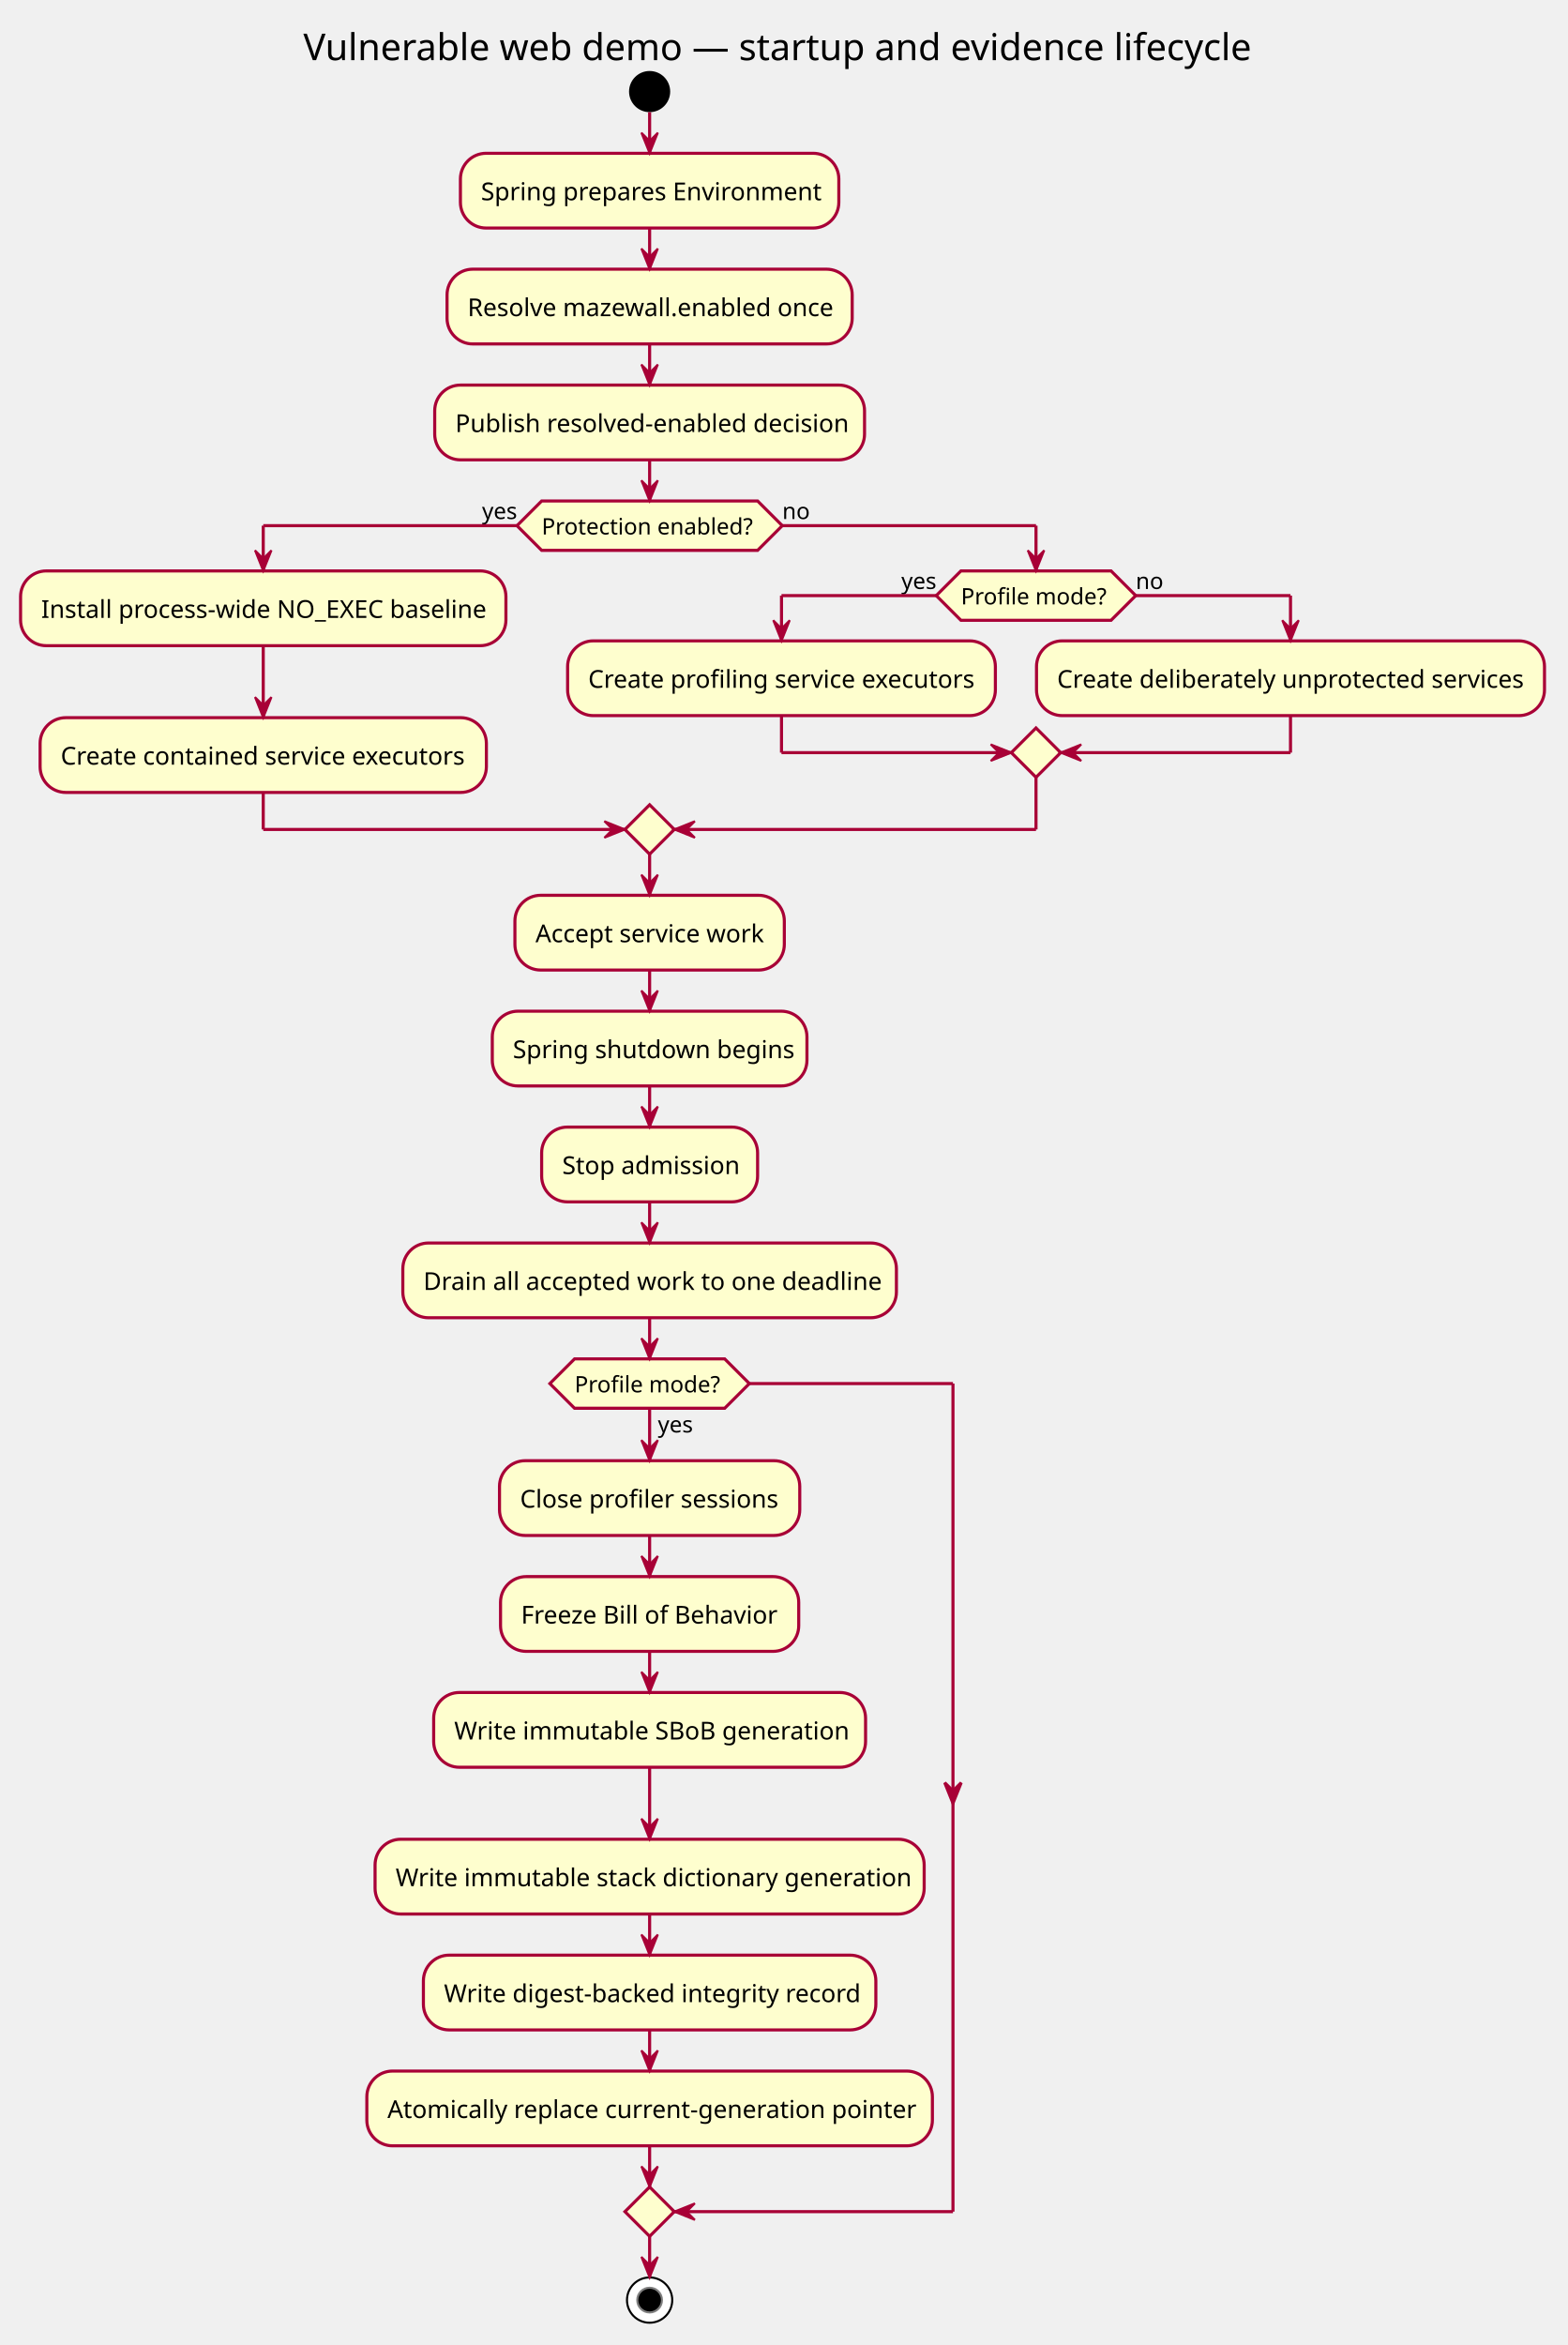
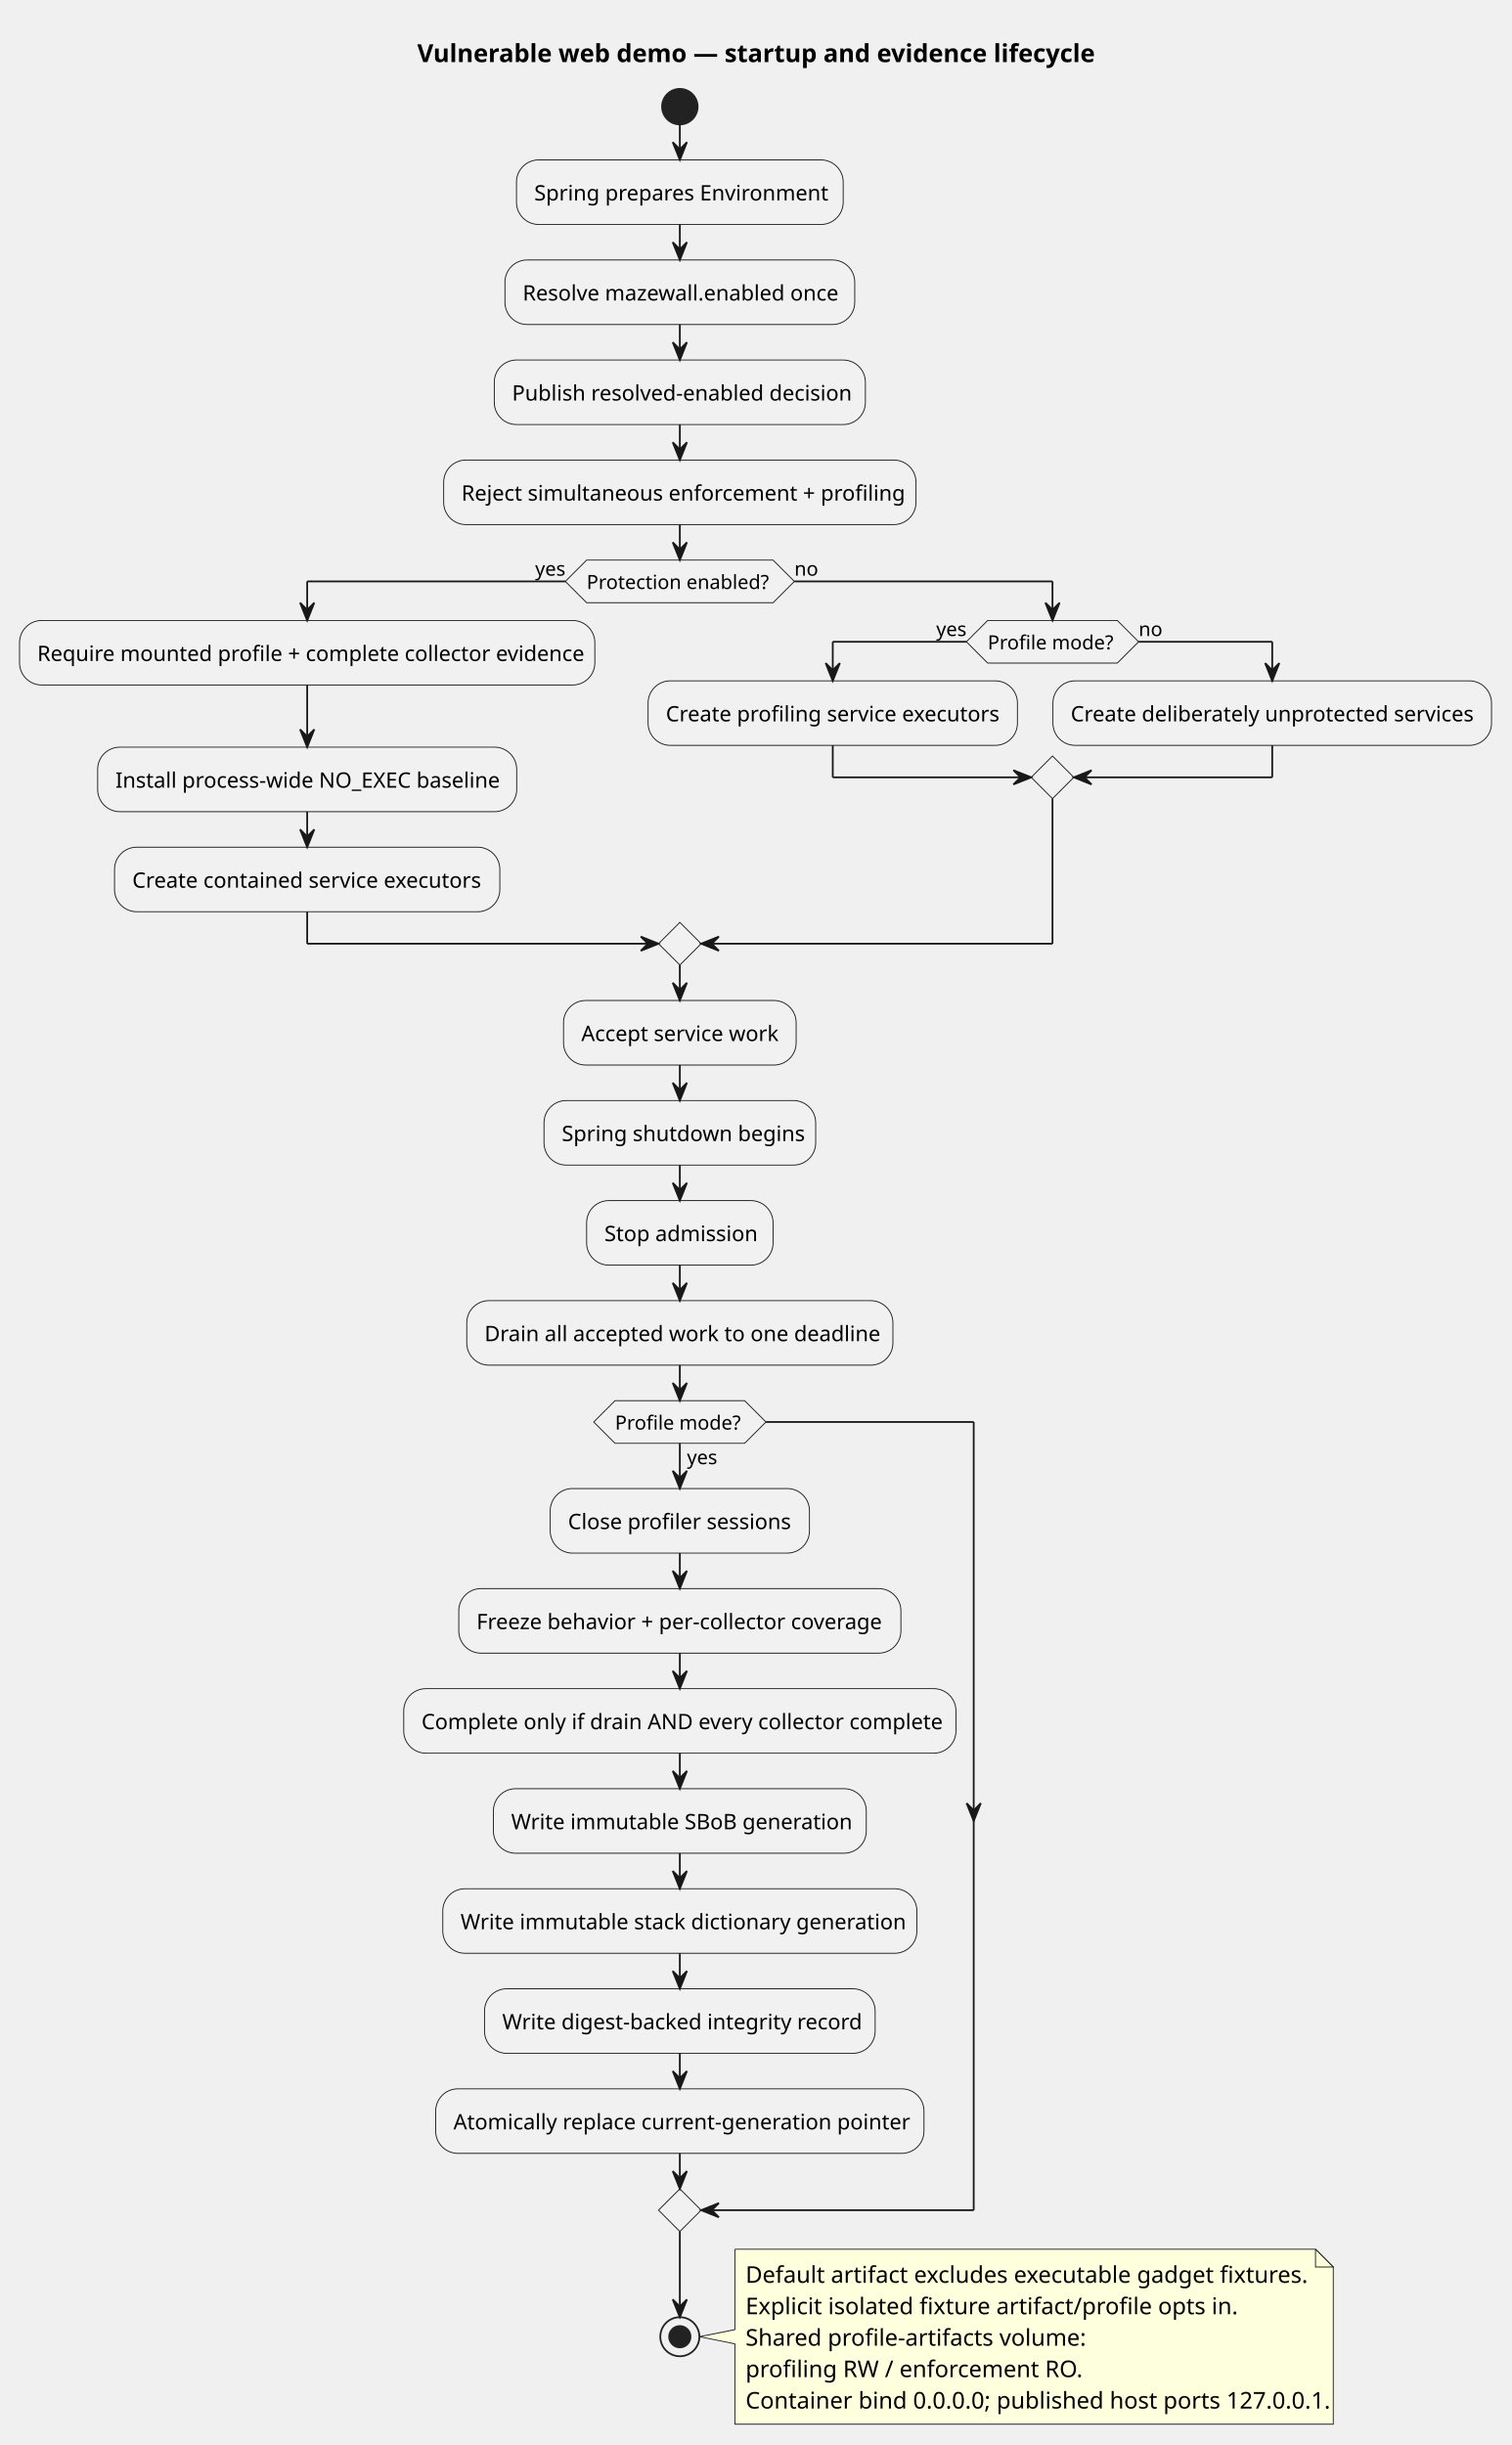
- <svg xmlns="http://www.w3.org/2000/svg" contentScriptType="application/ecmascript" contentStyleType="text/css" height="1140px" preserveAspectRatio="none" style="width:762px;height:1140px;" version="1.1" viewBox="0 0 762 1140" width="762px" zoomAndPan="magnify">
+ <svg xmlns="http://www.w3.org/2000/svg" contentStyleType="text/css" height="1377px" preserveAspectRatio="none" style="width:851px;height:1377px;background:#FFFFFF;" version="1.1" viewBox="0 0 851 1377" width="851px" zoomAndPan="magnify">
  <defs />
  <g>
-     <text fill="#000000" font-family="sans-serif" font-size="18" lengthAdjust="spacingAndGlyphs" textLength="465" x="147.5" y="29.242">Vulnerable web demo — startup and evidence lifecycle</text>
-     <ellipse cx="315.875" cy="44.516" fill="#000000" rx="10" ry="10" style="stroke: none; stroke-width: 1.0;" />
-     <rect fill="#FEFECE" height="36.344" rx="12.5" ry="12.5" style="stroke: #A80036; stroke-width: 1.5;" width="184" x="223.875" y="74.516" />
-     <text fill="#000000" font-family="sans-serif" font-size="12" lengthAdjust="spacingAndGlyphs" textLength="164" x="233.875" y="97.344">Spring prepares Environment</text>
-     <rect fill="#FEFECE" height="36.344" rx="12.5" ry="12.5" style="stroke: #A80036; stroke-width: 1.5;" width="197" x="217.375" y="130.86" />
-     <text fill="#000000" font-family="sans-serif" font-size="12" lengthAdjust="spacingAndGlyphs" textLength="177" x="227.375" y="153.688">Resolve mazewall.enabled once</text>
-     <rect fill="#FEFECE" height="36.344" rx="12.5" ry="12.5" style="stroke: #A80036; stroke-width: 1.5;" width="209" x="211.375" y="187.204" />
-     <text fill="#000000" font-family="sans-serif" font-size="12" lengthAdjust="spacingAndGlyphs" textLength="189" x="221.375" y="210.032">Publish resolved-enabled decision</text>
-     <polygon fill="#FEFECE" points="263.375,243.548,368.375,243.548,380.375,255.548,368.375,267.548,263.375,267.548,251.375,255.548,263.375,243.548" style="stroke: #A80036; stroke-width: 1.5;" />
-     <text fill="#000000" font-family="sans-serif" font-size="11" lengthAdjust="spacingAndGlyphs" textLength="105" x="263.375" y="259.816">Protection enabled?</text>
-     <text fill="#000000" font-family="sans-serif" font-size="11" lengthAdjust="spacingAndGlyphs" textLength="17" x="234.375" y="252.325">yes</text>
-     <text fill="#000000" font-family="sans-serif" font-size="11" lengthAdjust="spacingAndGlyphs" textLength="14" x="380.375" y="252.325">no</text>
-     <rect fill="#FEFECE" height="36.344" rx="12.5" ry="12.5" style="stroke: #A80036; stroke-width: 1.5;" width="236" x="10" y="277.548" />
-     <text fill="#000000" font-family="sans-serif" font-size="12" lengthAdjust="spacingAndGlyphs" textLength="216" x="20" y="300.376">Install process-wide NO_EXEC baseline</text>
-     <rect fill="#FEFECE" height="36.344" rx="12.5" ry="12.5" style="stroke: #A80036; stroke-width: 1.5;" width="217" x="19.5" y="348.892" />
-     <text fill="#000000" font-family="sans-serif" font-size="12" lengthAdjust="spacingAndGlyphs" textLength="197" x="29.5" y="371.72">Create contained service executors</text>
-     <polygon fill="#FEFECE" points="467.25,277.548,540.25,277.548,552.25,289.548,540.25,301.548,467.25,301.548,455.25,289.548,467.25,277.548" style="stroke: #A80036; stroke-width: 1.5;" />
-     <text fill="#000000" font-family="sans-serif" font-size="11" lengthAdjust="spacingAndGlyphs" textLength="73" x="467.25" y="293.816">Profile mode?</text>
-     <text fill="#000000" font-family="sans-serif" font-size="11" lengthAdjust="spacingAndGlyphs" textLength="17" x="438.25" y="286.325">yes</text>
-     <text fill="#000000" font-family="sans-serif" font-size="11" lengthAdjust="spacingAndGlyphs" textLength="14" x="552.25" y="286.325">no</text>
-     <rect fill="#FEFECE" height="36.344" rx="12.5" ry="12.5" style="stroke: #A80036; stroke-width: 1.5;" width="208" x="276" y="311.548" />
-     <text fill="#000000" font-family="sans-serif" font-size="12" lengthAdjust="spacingAndGlyphs" textLength="188" x="286" y="334.376">Create profiling service executors</text>
-     <rect fill="#FEFECE" height="36.344" rx="12.5" ry="12.5" style="stroke: #A80036; stroke-width: 1.5;" width="247" x="504" y="311.548" />
-     <text fill="#000000" font-family="sans-serif" font-size="12" lengthAdjust="spacingAndGlyphs" textLength="227" x="514" y="334.376">Create deliberately unprotected services</text>
-     <polygon fill="#FEFECE" points="503.75,353.892,515.75,365.892,503.75,377.892,491.75,365.892,503.75,353.892" style="stroke: #A80036; stroke-width: 1.5;" />
-     <polygon fill="#FEFECE" points="315.875,391.236,327.875,403.236,315.875,415.236,303.875,403.236,315.875,391.236" style="stroke: #A80036; stroke-width: 1.5;" />
-     <rect fill="#FEFECE" height="36.344" rx="12.5" ry="12.5" style="stroke: #A80036; stroke-width: 1.5;" width="131" x="250.375" y="435.236" />
-     <text fill="#000000" font-family="sans-serif" font-size="12" lengthAdjust="spacingAndGlyphs" textLength="111" x="260.375" y="458.065">Accept service work</text>
-     <rect fill="#FEFECE" height="36.344" rx="12.5" ry="12.5" style="stroke: #A80036; stroke-width: 1.5;" width="153" x="239.375" y="491.58" />
-     <text fill="#000000" font-family="sans-serif" font-size="12" lengthAdjust="spacingAndGlyphs" textLength="133" x="249.375" y="514.409">Spring shutdown begins</text>
-     <rect fill="#FEFECE" height="36.344" rx="12.5" ry="12.5" style="stroke: #A80036; stroke-width: 1.5;" width="105" x="263.375" y="547.925" />
-     <text fill="#000000" font-family="sans-serif" font-size="12" lengthAdjust="spacingAndGlyphs" textLength="85" x="273.375" y="570.753">Stop admission</text>
-     <rect fill="#FEFECE" height="36.344" rx="12.5" ry="12.5" style="stroke: #A80036; stroke-width: 1.5;" width="240" x="195.875" y="604.269" />
-     <text fill="#000000" font-family="sans-serif" font-size="12" lengthAdjust="spacingAndGlyphs" textLength="220" x="205.875" y="627.097">Drain all accepted work to one deadline</text>
-     <rect fill="#FEFECE" height="36.344" rx="12.5" ry="12.5" style="stroke: #A80036; stroke-width: 1.5;" width="146" x="242.875" y="710.104" />
-     <text fill="#000000" font-family="sans-serif" font-size="12" lengthAdjust="spacingAndGlyphs" textLength="126" x="252.875" y="732.932">Close profiler sessions</text>
-     <rect fill="#FEFECE" height="36.344" rx="12.5" ry="12.5" style="stroke: #A80036; stroke-width: 1.5;" width="145" x="243.375" y="766.448" />
-     <text fill="#000000" font-family="sans-serif" font-size="12" lengthAdjust="spacingAndGlyphs" textLength="125" x="253.375" y="789.276">Freeze Bill of Behavior</text>
-     <rect fill="#FEFECE" height="36.344" rx="12.5" ry="12.5" style="stroke: #A80036; stroke-width: 1.5;" width="210" x="210.875" y="822.792" />
-     <text fill="#000000" font-family="sans-serif" font-size="12" lengthAdjust="spacingAndGlyphs" textLength="190" x="220.875" y="845.62">Write immutable SBoB generation</text>
-     <rect fill="#FEFECE" height="36.344" rx="12.5" ry="12.5" style="stroke: #A80036; stroke-width: 1.5;" width="267" x="182.375" y="894.136" />
-     <text fill="#000000" font-family="sans-serif" font-size="12" lengthAdjust="spacingAndGlyphs" textLength="247" x="192.375" y="916.964">Write immutable stack dictionary generation</text>
-     <rect fill="#FEFECE" height="36.344" rx="12.5" ry="12.5" style="stroke: #A80036; stroke-width: 1.5;" width="220" x="205.875" y="950.48" />
-     <text fill="#000000" font-family="sans-serif" font-size="12" lengthAdjust="spacingAndGlyphs" textLength="200" x="215.875" y="973.308">Write digest-backed integrity record</text>
-     <rect fill="#FEFECE" height="36.344" rx="12.5" ry="12.5" style="stroke: #A80036; stroke-width: 1.5;" width="275" x="178.375" y="1006.824" />
-     <text fill="#000000" font-family="sans-serif" font-size="12" lengthAdjust="spacingAndGlyphs" textLength="255" x="188.375" y="1029.652">Atomically replace current-generation pointer</text>
-     <polygon fill="#FEFECE" points="279.375,660.613,352.375,660.613,364.375,672.613,352.375,684.613,279.375,684.613,267.375,672.613,279.375,660.613" style="stroke: #A80036; stroke-width: 1.5;" />
-     <text fill="#000000" font-family="sans-serif" font-size="11" lengthAdjust="spacingAndGlyphs" textLength="17" x="319.875" y="696.372">yes</text>
-     <text fill="#000000" font-family="sans-serif" font-size="11" lengthAdjust="spacingAndGlyphs" textLength="73" x="279.375" y="676.881">Profile mode?</text>
-     <polygon fill="#FEFECE" points="315.875,1063.168,327.875,1075.168,315.875,1087.168,303.875,1075.168,315.875,1063.168" style="stroke: #A80036; stroke-width: 1.5;" />
-     <ellipse cx="315.875" cy="1118.168" fill="#FFFFFF" rx="11" ry="11" style="stroke: #000000; stroke-width: 1.0;" />
-     <ellipse cx="315.875" cy="1118.168" fill="#000000" rx="6" ry="6" style="stroke: #7F7F7F; stroke-width: 1.0;" />
-     <line style="stroke: #A80036; stroke-width: 1.5;" x1="315.875" x2="315.875" y1="54.516" y2="74.516" />
-     <polygon fill="#A80036" points="311.875,64.516,315.875,74.516,319.875,64.516,315.875,68.516" style="stroke: #A80036; stroke-width: 1.0;" />
-     <line style="stroke: #A80036; stroke-width: 1.5;" x1="315.875" x2="315.875" y1="110.86" y2="130.86" />
-     <polygon fill="#A80036" points="311.875,120.86,315.875,130.86,319.875,120.86,315.875,124.86" style="stroke: #A80036; stroke-width: 1.0;" />
-     <line style="stroke: #A80036; stroke-width: 1.5;" x1="315.875" x2="315.875" y1="167.204" y2="187.204" />
-     <polygon fill="#A80036" points="311.875,177.204,315.875,187.204,319.875,177.204,315.875,181.204" style="stroke: #A80036; stroke-width: 1.0;" />
-     <line style="stroke: #A80036; stroke-width: 1.5;" x1="128" x2="128" y1="313.892" y2="348.892" />
-     <polygon fill="#A80036" points="124,338.892,128,348.892,132,338.892,128,342.892" style="stroke: #A80036; stroke-width: 1.0;" />
-     <line style="stroke: #A80036; stroke-width: 1.5;" x1="455.25" x2="380" y1="289.548" y2="289.548" />
-     <line style="stroke: #A80036; stroke-width: 1.5;" x1="380" x2="380" y1="289.548" y2="311.548" />
-     <polygon fill="#A80036" points="376,301.548,380,311.548,384,301.548,380,305.548" style="stroke: #A80036; stroke-width: 1.0;" />
-     <line style="stroke: #A80036; stroke-width: 1.5;" x1="552.25" x2="627.5" y1="289.548" y2="289.548" />
-     <line style="stroke: #A80036; stroke-width: 1.5;" x1="627.5" x2="627.5" y1="289.548" y2="311.548" />
-     <polygon fill="#A80036" points="623.5,301.548,627.5,311.548,631.5,301.548,627.5,305.548" style="stroke: #A80036; stroke-width: 1.0;" />
-     <line style="stroke: #A80036; stroke-width: 1.5;" x1="380" x2="380" y1="347.892" y2="365.892" />
-     <line style="stroke: #A80036; stroke-width: 1.5;" x1="380" x2="491.75" y1="365.892" y2="365.892" />
-     <polygon fill="#A80036" points="481.75,361.892,491.75,365.892,481.75,369.892,485.75,365.892" style="stroke: #A80036; stroke-width: 1.0;" />
-     <line style="stroke: #A80036; stroke-width: 1.5;" x1="627.5" x2="627.5" y1="347.892" y2="365.892" />
-     <line style="stroke: #A80036; stroke-width: 1.5;" x1="627.5" x2="515.75" y1="365.892" y2="365.892" />
-     <polygon fill="#A80036" points="525.75,361.892,515.75,365.892,525.75,369.892,521.75,365.892" style="stroke: #A80036; stroke-width: 1.0;" />
-     <line style="stroke: #A80036; stroke-width: 1.5;" x1="251.375" x2="128" y1="255.548" y2="255.548" />
-     <line style="stroke: #A80036; stroke-width: 1.5;" x1="128" x2="128" y1="255.548" y2="277.548" />
-     <polygon fill="#A80036" points="124,267.548,128,277.548,132,267.548,128,271.548" style="stroke: #A80036; stroke-width: 1.0;" />
-     <line style="stroke: #A80036; stroke-width: 1.5;" x1="380.375" x2="503.75" y1="255.548" y2="255.548" />
-     <line style="stroke: #A80036; stroke-width: 1.5;" x1="503.75" x2="503.75" y1="255.548" y2="277.548" />
-     <polygon fill="#A80036" points="499.75,267.548,503.75,277.548,507.75,267.548,503.75,271.548" style="stroke: #A80036; stroke-width: 1.0;" />
-     <line style="stroke: #A80036; stroke-width: 1.5;" x1="128" x2="128" y1="385.236" y2="403.236" />
-     <line style="stroke: #A80036; stroke-width: 1.5;" x1="128" x2="303.875" y1="403.236" y2="403.236" />
-     <polygon fill="#A80036" points="293.875,399.236,303.875,403.236,293.875,407.236,297.875,403.236" style="stroke: #A80036; stroke-width: 1.0;" />
-     <line style="stroke: #A80036; stroke-width: 1.5;" x1="503.75" x2="503.75" y1="377.892" y2="403.236" />
-     <line style="stroke: #A80036; stroke-width: 1.5;" x1="503.75" x2="327.875" y1="403.236" y2="403.236" />
-     <polygon fill="#A80036" points="337.875,399.236,327.875,403.236,337.875,407.236,333.875,403.236" style="stroke: #A80036; stroke-width: 1.0;" />
-     <line style="stroke: #A80036; stroke-width: 1.5;" x1="315.875" x2="315.875" y1="223.548" y2="243.548" />
-     <polygon fill="#A80036" points="311.875,233.548,315.875,243.548,319.875,233.548,315.875,237.548" style="stroke: #A80036; stroke-width: 1.0;" />
-     <line style="stroke: #A80036; stroke-width: 1.5;" x1="315.875" x2="315.875" y1="415.236" y2="435.236" />
-     <polygon fill="#A80036" points="311.875,425.236,315.875,435.236,319.875,425.236,315.875,429.236" style="stroke: #A80036; stroke-width: 1.0;" />
-     <line style="stroke: #A80036; stroke-width: 1.5;" x1="315.875" x2="315.875" y1="471.58" y2="491.58" />
-     <polygon fill="#A80036" points="311.875,481.58,315.875,491.58,319.875,481.58,315.875,485.58" style="stroke: #A80036; stroke-width: 1.0;" />
-     <line style="stroke: #A80036; stroke-width: 1.5;" x1="315.875" x2="315.875" y1="527.925" y2="547.925" />
-     <polygon fill="#A80036" points="311.875,537.925,315.875,547.925,319.875,537.925,315.875,541.925" style="stroke: #A80036; stroke-width: 1.0;" />
-     <line style="stroke: #A80036; stroke-width: 1.5;" x1="315.875" x2="315.875" y1="584.269" y2="604.269" />
-     <polygon fill="#A80036" points="311.875,594.269,315.875,604.269,319.875,594.269,315.875,598.269" style="stroke: #A80036; stroke-width: 1.0;" />
-     <line style="stroke: #A80036; stroke-width: 1.5;" x1="315.875" x2="315.875" y1="746.448" y2="766.448" />
-     <polygon fill="#A80036" points="311.875,756.448,315.875,766.448,319.875,756.448,315.875,760.448" style="stroke: #A80036; stroke-width: 1.0;" />
-     <line style="stroke: #A80036; stroke-width: 1.5;" x1="315.875" x2="315.875" y1="802.792" y2="822.792" />
-     <polygon fill="#A80036" points="311.875,812.792,315.875,822.792,319.875,812.792,315.875,816.792" style="stroke: #A80036; stroke-width: 1.0;" />
-     <line style="stroke: #A80036; stroke-width: 1.5;" x1="315.875" x2="315.875" y1="859.136" y2="894.136" />
-     <polygon fill="#A80036" points="311.875,884.136,315.875,894.136,319.875,884.136,315.875,888.136" style="stroke: #A80036; stroke-width: 1.0;" />
-     <line style="stroke: #A80036; stroke-width: 1.5;" x1="315.875" x2="315.875" y1="930.48" y2="950.48" />
-     <polygon fill="#A80036" points="311.875,940.48,315.875,950.48,319.875,940.48,315.875,944.48" style="stroke: #A80036; stroke-width: 1.0;" />
-     <line style="stroke: #A80036; stroke-width: 1.5;" x1="315.875" x2="315.875" y1="986.824" y2="1006.824" />
-     <polygon fill="#A80036" points="311.875,996.824,315.875,1006.824,319.875,996.824,315.875,1000.824" style="stroke: #A80036; stroke-width: 1.0;" />
-     <line style="stroke: #A80036; stroke-width: 1.5;" x1="315.875" x2="315.875" y1="684.613" y2="710.104" />
-     <polygon fill="#A80036" points="311.875,700.104,315.875,710.104,319.875,700.104,315.875,704.104" style="stroke: #A80036; stroke-width: 1.0;" />
-     <line style="stroke: #A80036; stroke-width: 1.5;" x1="364.375" x2="463.375" y1="672.613" y2="672.613" />
-     <polygon fill="#A80036" points="459.375,866.636,463.375,876.636,467.375,866.636,463.375,870.636" style="stroke: #A80036; stroke-width: 1.5;" />
-     <line style="stroke: #A80036; stroke-width: 1.5;" x1="463.375" x2="463.375" y1="672.613" y2="1075.168" />
-     <line style="stroke: #A80036; stroke-width: 1.5;" x1="463.375" x2="327.875" y1="1075.168" y2="1075.168" />
-     <polygon fill="#A80036" points="337.875,1071.168,327.875,1075.168,337.875,1079.168,333.875,1075.168" style="stroke: #A80036; stroke-width: 1.0;" />
-     <line style="stroke: #A80036; stroke-width: 1.5;" x1="315.875" x2="315.875" y1="1043.168" y2="1063.168" />
-     <polygon fill="#A80036" points="311.875,1053.168,315.875,1063.168,319.875,1053.168,315.875,1057.168" style="stroke: #A80036; stroke-width: 1.0;" />
-     <line style="stroke: #A80036; stroke-width: 1.5;" x1="315.875" x2="315.875" y1="640.613" y2="660.613" />
-     <polygon fill="#A80036" points="311.875,650.613,315.875,660.613,319.875,650.613,315.875,654.613" style="stroke: #A80036; stroke-width: 1.0;" />
-     <line style="stroke: #A80036; stroke-width: 1.5;" x1="315.875" x2="315.875" y1="1087.168" y2="1107.168" />
-     <polygon fill="#A80036" points="311.875,1097.168,315.875,1107.168,319.875,1097.168,315.875,1101.168" style="stroke: #A80036; stroke-width: 1.0;" />
+     <text fill="#000000" font-family="sans-serif" font-size="14" font-weight="bold" lengthAdjust="spacing" textLength="378" x="235" y="34.966">Vulnerable web demo — startup and evidence lifecycle</text>
+     <ellipse cx="382.875" cy="60.068" fill="#222222" rx="10" ry="10" style="stroke:#222222;stroke-width:1.0;" />
+     <rect fill="#F1F1F1" height="36.344" rx="12.5" ry="12.5" style="stroke:#181818;stroke-width:0.5;" width="184" x="290.875" y="90.068" />
+     <text fill="#000000" font-family="sans-serif" font-size="12" lengthAdjust="spacing" textLength="164" x="300.875" y="112.896">Spring prepares Environment</text>
+     <rect fill="#F1F1F1" height="36.344" rx="12.5" ry="12.5" style="stroke:#181818;stroke-width:0.5;" width="197" x="284.375" y="146.412" />
+     <text fill="#000000" font-family="sans-serif" font-size="12" lengthAdjust="spacing" textLength="177" x="294.375" y="169.24">Resolve mazewall.enabled once</text>
+     <rect fill="#F1F1F1" height="36.344" rx="12.5" ry="12.5" style="stroke:#181818;stroke-width:0.5;" width="209" x="278.375" y="202.756" />
+     <text fill="#000000" font-family="sans-serif" font-size="12" lengthAdjust="spacing" textLength="189" x="288.375" y="225.584">Publish resolved-enabled decision</text>
+     <rect fill="#F1F1F1" height="36.344" rx="12.5" ry="12.5" style="stroke:#181818;stroke-width:0.5;" width="266" x="249.875" y="259.1" />
+     <text fill="#000000" font-family="sans-serif" font-size="12" lengthAdjust="spacing" textLength="246" x="259.875" y="281.928">Reject simultaneous enforcement + profiling</text>
+     <polygon fill="#F1F1F1" points="330.375,315.444,435.375,315.444,447.375,327.444,435.375,339.444,330.375,339.444,318.375,327.444,330.375,315.444" style="stroke:#181818;stroke-width:0.5;" />
+     <text fill="#000000" font-family="sans-serif" font-size="11" lengthAdjust="spacing" textLength="105" x="330.375" y="331.712">Protection enabled?</text>
+     <text fill="#000000" font-family="sans-serif" font-size="11" lengthAdjust="spacing" textLength="17" x="301.375" y="324.221">yes</text>
+     <text fill="#000000" font-family="sans-serif" font-size="11" lengthAdjust="spacing" textLength="14" x="447.375" y="324.221">no</text>
+     <rect fill="#F1F1F1" height="36.344" rx="12.5" ry="12.5" style="stroke:#181818;stroke-width:0.5;" width="324" x="11" y="349.444" />
+     <text fill="#000000" font-family="sans-serif" font-size="12" lengthAdjust="spacing" textLength="304" x="21" y="372.272">Require mounted profile + complete collector evidence</text>
+     <rect fill="#F1F1F1" height="36.344" rx="12.5" ry="12.5" style="stroke:#181818;stroke-width:0.5;" width="236" x="55" y="420.788" />
+     <text fill="#000000" font-family="sans-serif" font-size="12" lengthAdjust="spacing" textLength="216" x="65" y="443.617">Install process-wide NO_EXEC baseline</text>
+     <rect fill="#F1F1F1" height="36.344" rx="12.5" ry="12.5" style="stroke:#181818;stroke-width:0.5;" width="217" x="64.5" y="477.133" />
+     <text fill="#000000" font-family="sans-serif" font-size="12" lengthAdjust="spacing" textLength="197" x="74.5" y="499.961">Create contained service executors</text>
+     <polygon fill="#F1F1F1" points="556.25,349.444,629.25,349.444,641.25,361.444,629.25,373.444,556.25,373.444,544.25,361.444,556.25,349.444" style="stroke:#181818;stroke-width:0.5;" />
+     <text fill="#000000" font-family="sans-serif" font-size="11" lengthAdjust="spacing" textLength="73" x="556.25" y="365.712">Profile mode?</text>
+     <text fill="#000000" font-family="sans-serif" font-size="11" lengthAdjust="spacing" textLength="17" x="527.25" y="358.221">yes</text>
+     <text fill="#000000" font-family="sans-serif" font-size="11" lengthAdjust="spacing" textLength="14" x="641.25" y="358.221">no</text>
+     <rect fill="#F1F1F1" height="36.344" rx="12.5" ry="12.5" style="stroke:#181818;stroke-width:0.5;" width="208" x="365" y="383.444" />
+     <text fill="#000000" font-family="sans-serif" font-size="12" lengthAdjust="spacing" textLength="188" x="375" y="406.272">Create profiling service executors</text>
+     <rect fill="#F1F1F1" height="36.344" rx="12.5" ry="12.5" style="stroke:#181818;stroke-width:0.5;" width="247" x="593" y="383.444" />
+     <text fill="#000000" font-family="sans-serif" font-size="12" lengthAdjust="spacing" textLength="227" x="603" y="406.272">Create deliberately unprotected services</text>
+     <polygon fill="#F1F1F1" points="592.75,425.788,604.75,437.788,592.75,449.788,580.75,437.788,592.75,425.788" style="stroke:#181818;stroke-width:0.5;" />
+     <polygon fill="#F1F1F1" points="382.875,519.477,394.875,531.477,382.875,543.477,370.875,531.477,382.875,519.477" style="stroke:#181818;stroke-width:0.5;" />
+     <rect fill="#F1F1F1" height="36.344" rx="12.5" ry="12.5" style="stroke:#181818;stroke-width:0.5;" width="131" x="317.375" y="563.477" />
+     <text fill="#000000" font-family="sans-serif" font-size="12" lengthAdjust="spacing" textLength="111" x="327.375" y="586.305">Accept service work</text>
+     <rect fill="#F1F1F1" height="36.344" rx="12.5" ry="12.5" style="stroke:#181818;stroke-width:0.5;" width="153" x="306.375" y="619.821" />
+     <text fill="#000000" font-family="sans-serif" font-size="12" lengthAdjust="spacing" textLength="133" x="316.375" y="642.649">Spring shutdown begins</text>
+     <rect fill="#F1F1F1" height="36.344" rx="12.5" ry="12.5" style="stroke:#181818;stroke-width:0.5;" width="105" x="330.375" y="676.165" />
+     <text fill="#000000" font-family="sans-serif" font-size="12" lengthAdjust="spacing" textLength="85" x="340.375" y="698.993">Stop admission</text>
+     <rect fill="#F1F1F1" height="36.344" rx="12.5" ry="12.5" style="stroke:#181818;stroke-width:0.5;" width="240" x="262.875" y="732.509" />
+     <text fill="#000000" font-family="sans-serif" font-size="12" lengthAdjust="spacing" textLength="220" x="272.875" y="755.337">Drain all accepted work to one deadline</text>
+     <rect fill="#F1F1F1" height="36.344" rx="12.5" ry="12.5" style="stroke:#181818;stroke-width:0.5;" width="146" x="309.875" y="838.344" />
+     <text fill="#000000" font-family="sans-serif" font-size="12" lengthAdjust="spacing" textLength="126" x="319.875" y="861.172">Close profiler sessions</text>
+     <rect fill="#F1F1F1" height="36.344" rx="12.5" ry="12.5" style="stroke:#181818;stroke-width:0.5;" width="249" x="258.375" y="894.688" />
+     <text fill="#000000" font-family="sans-serif" font-size="12" lengthAdjust="spacing" textLength="229" x="268.375" y="917.516">Freeze behavior + per-collector coverage</text>
+     <rect fill="#F1F1F1" height="36.344" rx="12.5" ry="12.5" style="stroke:#181818;stroke-width:0.5;" width="311" x="227.375" y="951.032" />
+     <text fill="#000000" font-family="sans-serif" font-size="12" lengthAdjust="spacing" textLength="291" x="237.375" y="973.86">Complete only if drain AND every collector complete</text>
+     <rect fill="#F1F1F1" height="36.344" rx="12.5" ry="12.5" style="stroke:#181818;stroke-width:0.5;" width="210" x="277.875" y="1007.376" />
+     <text fill="#000000" font-family="sans-serif" font-size="12" lengthAdjust="spacing" textLength="190" x="287.875" y="1030.205">Write immutable SBoB generation</text>
+     <rect fill="#F1F1F1" height="36.344" rx="12.5" ry="12.5" style="stroke:#181818;stroke-width:0.5;" width="267" x="249.375" y="1063.721" />
+     <text fill="#000000" font-family="sans-serif" font-size="12" lengthAdjust="spacing" textLength="247" x="259.375" y="1086.549">Write immutable stack dictionary generation</text>
+     <rect fill="#F1F1F1" height="36.344" rx="12.5" ry="12.5" style="stroke:#181818;stroke-width:0.5;" width="220" x="272.875" y="1120.065" />
+     <text fill="#000000" font-family="sans-serif" font-size="12" lengthAdjust="spacing" textLength="200" x="282.875" y="1142.893">Write digest-backed integrity record</text>
+     <rect fill="#F1F1F1" height="36.344" rx="12.5" ry="12.5" style="stroke:#181818;stroke-width:0.5;" width="275" x="245.375" y="1176.409" />
+     <text fill="#000000" font-family="sans-serif" font-size="12" lengthAdjust="spacing" textLength="255" x="255.375" y="1199.237">Atomically replace current-generation pointer</text>
+     <polygon fill="#F1F1F1" points="346.375,788.853,419.375,788.853,431.375,800.853,419.375,812.853,346.375,812.853,334.375,800.853,346.375,788.853" style="stroke:#181818;stroke-width:0.5;" />
+     <text fill="#000000" font-family="sans-serif" font-size="11" lengthAdjust="spacing" textLength="17" x="386.875" y="824.612">yes</text>
+     <text fill="#000000" font-family="sans-serif" font-size="11" lengthAdjust="spacing" textLength="73" x="346.375" y="805.121">Profile mode?</text>
+     <polygon fill="#F1F1F1" points="382.875,1232.753,394.875,1244.753,382.875,1256.753,370.875,1244.753,382.875,1232.753" style="stroke:#181818;stroke-width:0.5;" />
+     <path d="M413.875,1266.753 L413.875,1312.018 L393.875,1316.018 L413.875,1320.018 L413.875,1365.283 A0,0 0 0 0 413.875,1365.283 L750.875,1365.283 A0,0 0 0 0 750.875,1365.283 L750.875,1276.753 L740.875,1266.753 L413.875,1266.753 A0,0 0 0 0 413.875,1266.753 " fill="#FEFFDD" style="stroke:#181818;stroke-width:0.5;" />
+     <path d="M740.875,1266.753 L740.875,1276.753 L750.875,1276.753 L740.875,1266.753 " fill="#FEFFDD" style="stroke:#181818;stroke-width:0.5;" />
+     <text fill="#000000" font-family="sans-serif" font-size="13" lengthAdjust="spacing" textLength="308" x="419.875" y="1285.65">Default artifact excludes executable gadget fixtures.</text>
+     <text fill="#000000" font-family="sans-serif" font-size="13" lengthAdjust="spacing" textLength="269" x="419.875" y="1303.356">Explicit isolated fixture artifact/profile opts in.</text>
+     <text fill="#000000" font-family="sans-serif" font-size="13" lengthAdjust="spacing" textLength="186" x="419.875" y="1321.062">Shared profile-artifacts volume:</text>
+     <text fill="#000000" font-family="sans-serif" font-size="13" lengthAdjust="spacing" textLength="185" x="419.875" y="1338.768">profiling RW / enforcement RO.</text>
+     <text fill="#000000" font-family="sans-serif" font-size="13" lengthAdjust="spacing" textLength="316" x="419.875" y="1356.474">Container bind 0.0.0.0; published host ports 127.0.0.1.</text>
+     <ellipse cx="382.875" cy="1316.018" fill="none" rx="11" ry="11" style="stroke:#222222;stroke-width:1.0;" />
+     <ellipse cx="382.875" cy="1316.018" fill="#222222" rx="6" ry="6" style="stroke:#222222;stroke-width:1.0;" />
+     <line style="stroke:#181818;stroke-width:1.0;" x1="382.875" x2="382.875" y1="70.068" y2="90.068" />
+     <polygon fill="#181818" points="378.875,80.068,382.875,90.068,386.875,80.068,382.875,84.068" style="stroke:#181818;stroke-width:1.0;" />
+     <line style="stroke:#181818;stroke-width:1.0;" x1="382.875" x2="382.875" y1="126.412" y2="146.412" />
+     <polygon fill="#181818" points="378.875,136.412,382.875,146.412,386.875,136.412,382.875,140.412" style="stroke:#181818;stroke-width:1.0;" />
+     <line style="stroke:#181818;stroke-width:1.0;" x1="382.875" x2="382.875" y1="182.756" y2="202.756" />
+     <polygon fill="#181818" points="378.875,192.756,382.875,202.756,386.875,192.756,382.875,196.756" style="stroke:#181818;stroke-width:1.0;" />
+     <line style="stroke:#181818;stroke-width:1.0;" x1="382.875" x2="382.875" y1="239.1" y2="259.1" />
+     <polygon fill="#181818" points="378.875,249.1,382.875,259.1,386.875,249.1,382.875,253.1" style="stroke:#181818;stroke-width:1.0;" />
+     <line style="stroke:#181818;stroke-width:1.0;" x1="173" x2="173" y1="385.788" y2="420.788" />
+     <polygon fill="#181818" points="169,410.788,173,420.788,177,410.788,173,414.788" style="stroke:#181818;stroke-width:1.0;" />
+     <line style="stroke:#181818;stroke-width:1.0;" x1="173" x2="173" y1="457.133" y2="477.133" />
+     <polygon fill="#181818" points="169,467.133,173,477.133,177,467.133,173,471.133" style="stroke:#181818;stroke-width:1.0;" />
+     <line style="stroke:#181818;stroke-width:1.0;" x1="544.25" x2="469" y1="361.444" y2="361.444" />
+     <line style="stroke:#181818;stroke-width:1.0;" x1="469" x2="469" y1="361.444" y2="383.444" />
+     <polygon fill="#181818" points="465,373.444,469,383.444,473,373.444,469,377.444" style="stroke:#181818;stroke-width:1.0;" />
+     <line style="stroke:#181818;stroke-width:1.0;" x1="641.25" x2="716.5" y1="361.444" y2="361.444" />
+     <line style="stroke:#181818;stroke-width:1.0;" x1="716.5" x2="716.5" y1="361.444" y2="383.444" />
+     <polygon fill="#181818" points="712.5,373.444,716.5,383.444,720.5,373.444,716.5,377.444" style="stroke:#181818;stroke-width:1.0;" />
+     <line style="stroke:#181818;stroke-width:1.0;" x1="469" x2="469" y1="419.788" y2="437.788" />
+     <line style="stroke:#181818;stroke-width:1.0;" x1="469" x2="580.75" y1="437.788" y2="437.788" />
+     <polygon fill="#181818" points="570.75,433.788,580.75,437.788,570.75,441.788,574.75,437.788" style="stroke:#181818;stroke-width:1.0;" />
+     <line style="stroke:#181818;stroke-width:1.0;" x1="716.5" x2="716.5" y1="419.788" y2="437.788" />
+     <line style="stroke:#181818;stroke-width:1.0;" x1="716.5" x2="604.75" y1="437.788" y2="437.788" />
+     <polygon fill="#181818" points="614.75,433.788,604.75,437.788,614.75,441.788,610.75,437.788" style="stroke:#181818;stroke-width:1.0;" />
+     <line style="stroke:#181818;stroke-width:1.0;" x1="318.375" x2="173" y1="327.444" y2="327.444" />
+     <line style="stroke:#181818;stroke-width:1.0;" x1="173" x2="173" y1="327.444" y2="349.444" />
+     <polygon fill="#181818" points="169,339.444,173,349.444,177,339.444,173,343.444" style="stroke:#181818;stroke-width:1.0;" />
+     <line style="stroke:#181818;stroke-width:1.0;" x1="447.375" x2="592.75" y1="327.444" y2="327.444" />
+     <line style="stroke:#181818;stroke-width:1.0;" x1="592.75" x2="592.75" y1="327.444" y2="349.444" />
+     <polygon fill="#181818" points="588.75,339.444,592.75,349.444,596.75,339.444,592.75,343.444" style="stroke:#181818;stroke-width:1.0;" />
+     <line style="stroke:#181818;stroke-width:1.0;" x1="173" x2="173" y1="513.477" y2="531.477" />
+     <line style="stroke:#181818;stroke-width:1.0;" x1="173" x2="370.875" y1="531.477" y2="531.477" />
+     <polygon fill="#181818" points="360.875,527.477,370.875,531.477,360.875,535.477,364.875,531.477" style="stroke:#181818;stroke-width:1.0;" />
+     <line style="stroke:#181818;stroke-width:1.0;" x1="592.75" x2="592.75" y1="449.788" y2="531.477" />
+     <line style="stroke:#181818;stroke-width:1.0;" x1="592.75" x2="394.875" y1="531.477" y2="531.477" />
+     <polygon fill="#181818" points="404.875,527.477,394.875,531.477,404.875,535.477,400.875,531.477" style="stroke:#181818;stroke-width:1.0;" />
+     <line style="stroke:#181818;stroke-width:1.0;" x1="382.875" x2="382.875" y1="295.444" y2="315.444" />
+     <polygon fill="#181818" points="378.875,305.444,382.875,315.444,386.875,305.444,382.875,309.444" style="stroke:#181818;stroke-width:1.0;" />
+     <line style="stroke:#181818;stroke-width:1.0;" x1="382.875" x2="382.875" y1="543.477" y2="563.477" />
+     <polygon fill="#181818" points="378.875,553.477,382.875,563.477,386.875,553.477,382.875,557.477" style="stroke:#181818;stroke-width:1.0;" />
+     <line style="stroke:#181818;stroke-width:1.0;" x1="382.875" x2="382.875" y1="599.821" y2="619.821" />
+     <polygon fill="#181818" points="378.875,609.821,382.875,619.821,386.875,609.821,382.875,613.821" style="stroke:#181818;stroke-width:1.0;" />
+     <line style="stroke:#181818;stroke-width:1.0;" x1="382.875" x2="382.875" y1="656.165" y2="676.165" />
+     <polygon fill="#181818" points="378.875,666.165,382.875,676.165,386.875,666.165,382.875,670.165" style="stroke:#181818;stroke-width:1.0;" />
+     <line style="stroke:#181818;stroke-width:1.0;" x1="382.875" x2="382.875" y1="712.509" y2="732.509" />
+     <polygon fill="#181818" points="378.875,722.509,382.875,732.509,386.875,722.509,382.875,726.509" style="stroke:#181818;stroke-width:1.0;" />
+     <line style="stroke:#181818;stroke-width:1.0;" x1="382.875" x2="382.875" y1="874.688" y2="894.688" />
+     <polygon fill="#181818" points="378.875,884.688,382.875,894.688,386.875,884.688,382.875,888.688" style="stroke:#181818;stroke-width:1.0;" />
+     <line style="stroke:#181818;stroke-width:1.0;" x1="382.875" x2="382.875" y1="931.032" y2="951.032" />
+     <polygon fill="#181818" points="378.875,941.032,382.875,951.032,386.875,941.032,382.875,945.032" style="stroke:#181818;stroke-width:1.0;" />
+     <line style="stroke:#181818;stroke-width:1.0;" x1="382.875" x2="382.875" y1="987.376" y2="1007.376" />
+     <polygon fill="#181818" points="378.875,997.376,382.875,1007.376,386.875,997.376,382.875,1001.376" style="stroke:#181818;stroke-width:1.0;" />
+     <line style="stroke:#181818;stroke-width:1.0;" x1="382.875" x2="382.875" y1="1043.721" y2="1063.721" />
+     <polygon fill="#181818" points="378.875,1053.721,382.875,1063.721,386.875,1053.721,382.875,1057.721" style="stroke:#181818;stroke-width:1.0;" />
+     <line style="stroke:#181818;stroke-width:1.0;" x1="382.875" x2="382.875" y1="1100.065" y2="1120.065" />
+     <polygon fill="#181818" points="378.875,1110.065,382.875,1120.065,386.875,1110.065,382.875,1114.065" style="stroke:#181818;stroke-width:1.0;" />
+     <line style="stroke:#181818;stroke-width:1.0;" x1="382.875" x2="382.875" y1="1156.409" y2="1176.409" />
+     <polygon fill="#181818" points="378.875,1166.409,382.875,1176.409,386.875,1166.409,382.875,1170.409" style="stroke:#181818;stroke-width:1.0;" />
+     <line style="stroke:#181818;stroke-width:1.0;" x1="382.875" x2="382.875" y1="812.853" y2="838.344" />
+     <polygon fill="#181818" points="378.875,828.344,382.875,838.344,386.875,828.344,382.875,832.344" style="stroke:#181818;stroke-width:1.0;" />
+     <line style="stroke:#181818;stroke-width:1.0;" x1="431.375" x2="548.375" y1="800.853" y2="800.853" />
+     <polygon fill="#181818" points="544.375,1015.548,548.375,1025.549,552.375,1015.548,548.375,1019.548" style="stroke:#181818;stroke-width:1.0;" />
+     <line style="stroke:#181818;stroke-width:1.0;" x1="548.375" x2="548.375" y1="800.853" y2="1244.753" />
+     <line style="stroke:#181818;stroke-width:1.0;" x1="548.375" x2="394.875" y1="1244.753" y2="1244.753" />
+     <polygon fill="#181818" points="404.875,1240.753,394.875,1244.753,404.875,1248.753,400.875,1244.753" style="stroke:#181818;stroke-width:1.0;" />
+     <line style="stroke:#181818;stroke-width:1.0;" x1="382.875" x2="382.875" y1="1212.753" y2="1232.753" />
+     <polygon fill="#181818" points="378.875,1222.753,382.875,1232.753,386.875,1222.753,382.875,1226.753" style="stroke:#181818;stroke-width:1.0;" />
+     <line style="stroke:#181818;stroke-width:1.0;" x1="382.875" x2="382.875" y1="768.853" y2="788.853" />
+     <polygon fill="#181818" points="378.875,778.853,382.875,788.853,386.875,778.853,382.875,782.853" style="stroke:#181818;stroke-width:1.0;" />
+     <line style="stroke:#181818;stroke-width:1.0;" x1="382.875" x2="382.875" y1="1256.753" y2="1305.018" />
+     <polygon fill="#181818" points="378.875,1295.018,382.875,1305.018,386.875,1295.018,382.875,1299.018" style="stroke:#181818;stroke-width:1.0;" />
  </g>
</svg>
